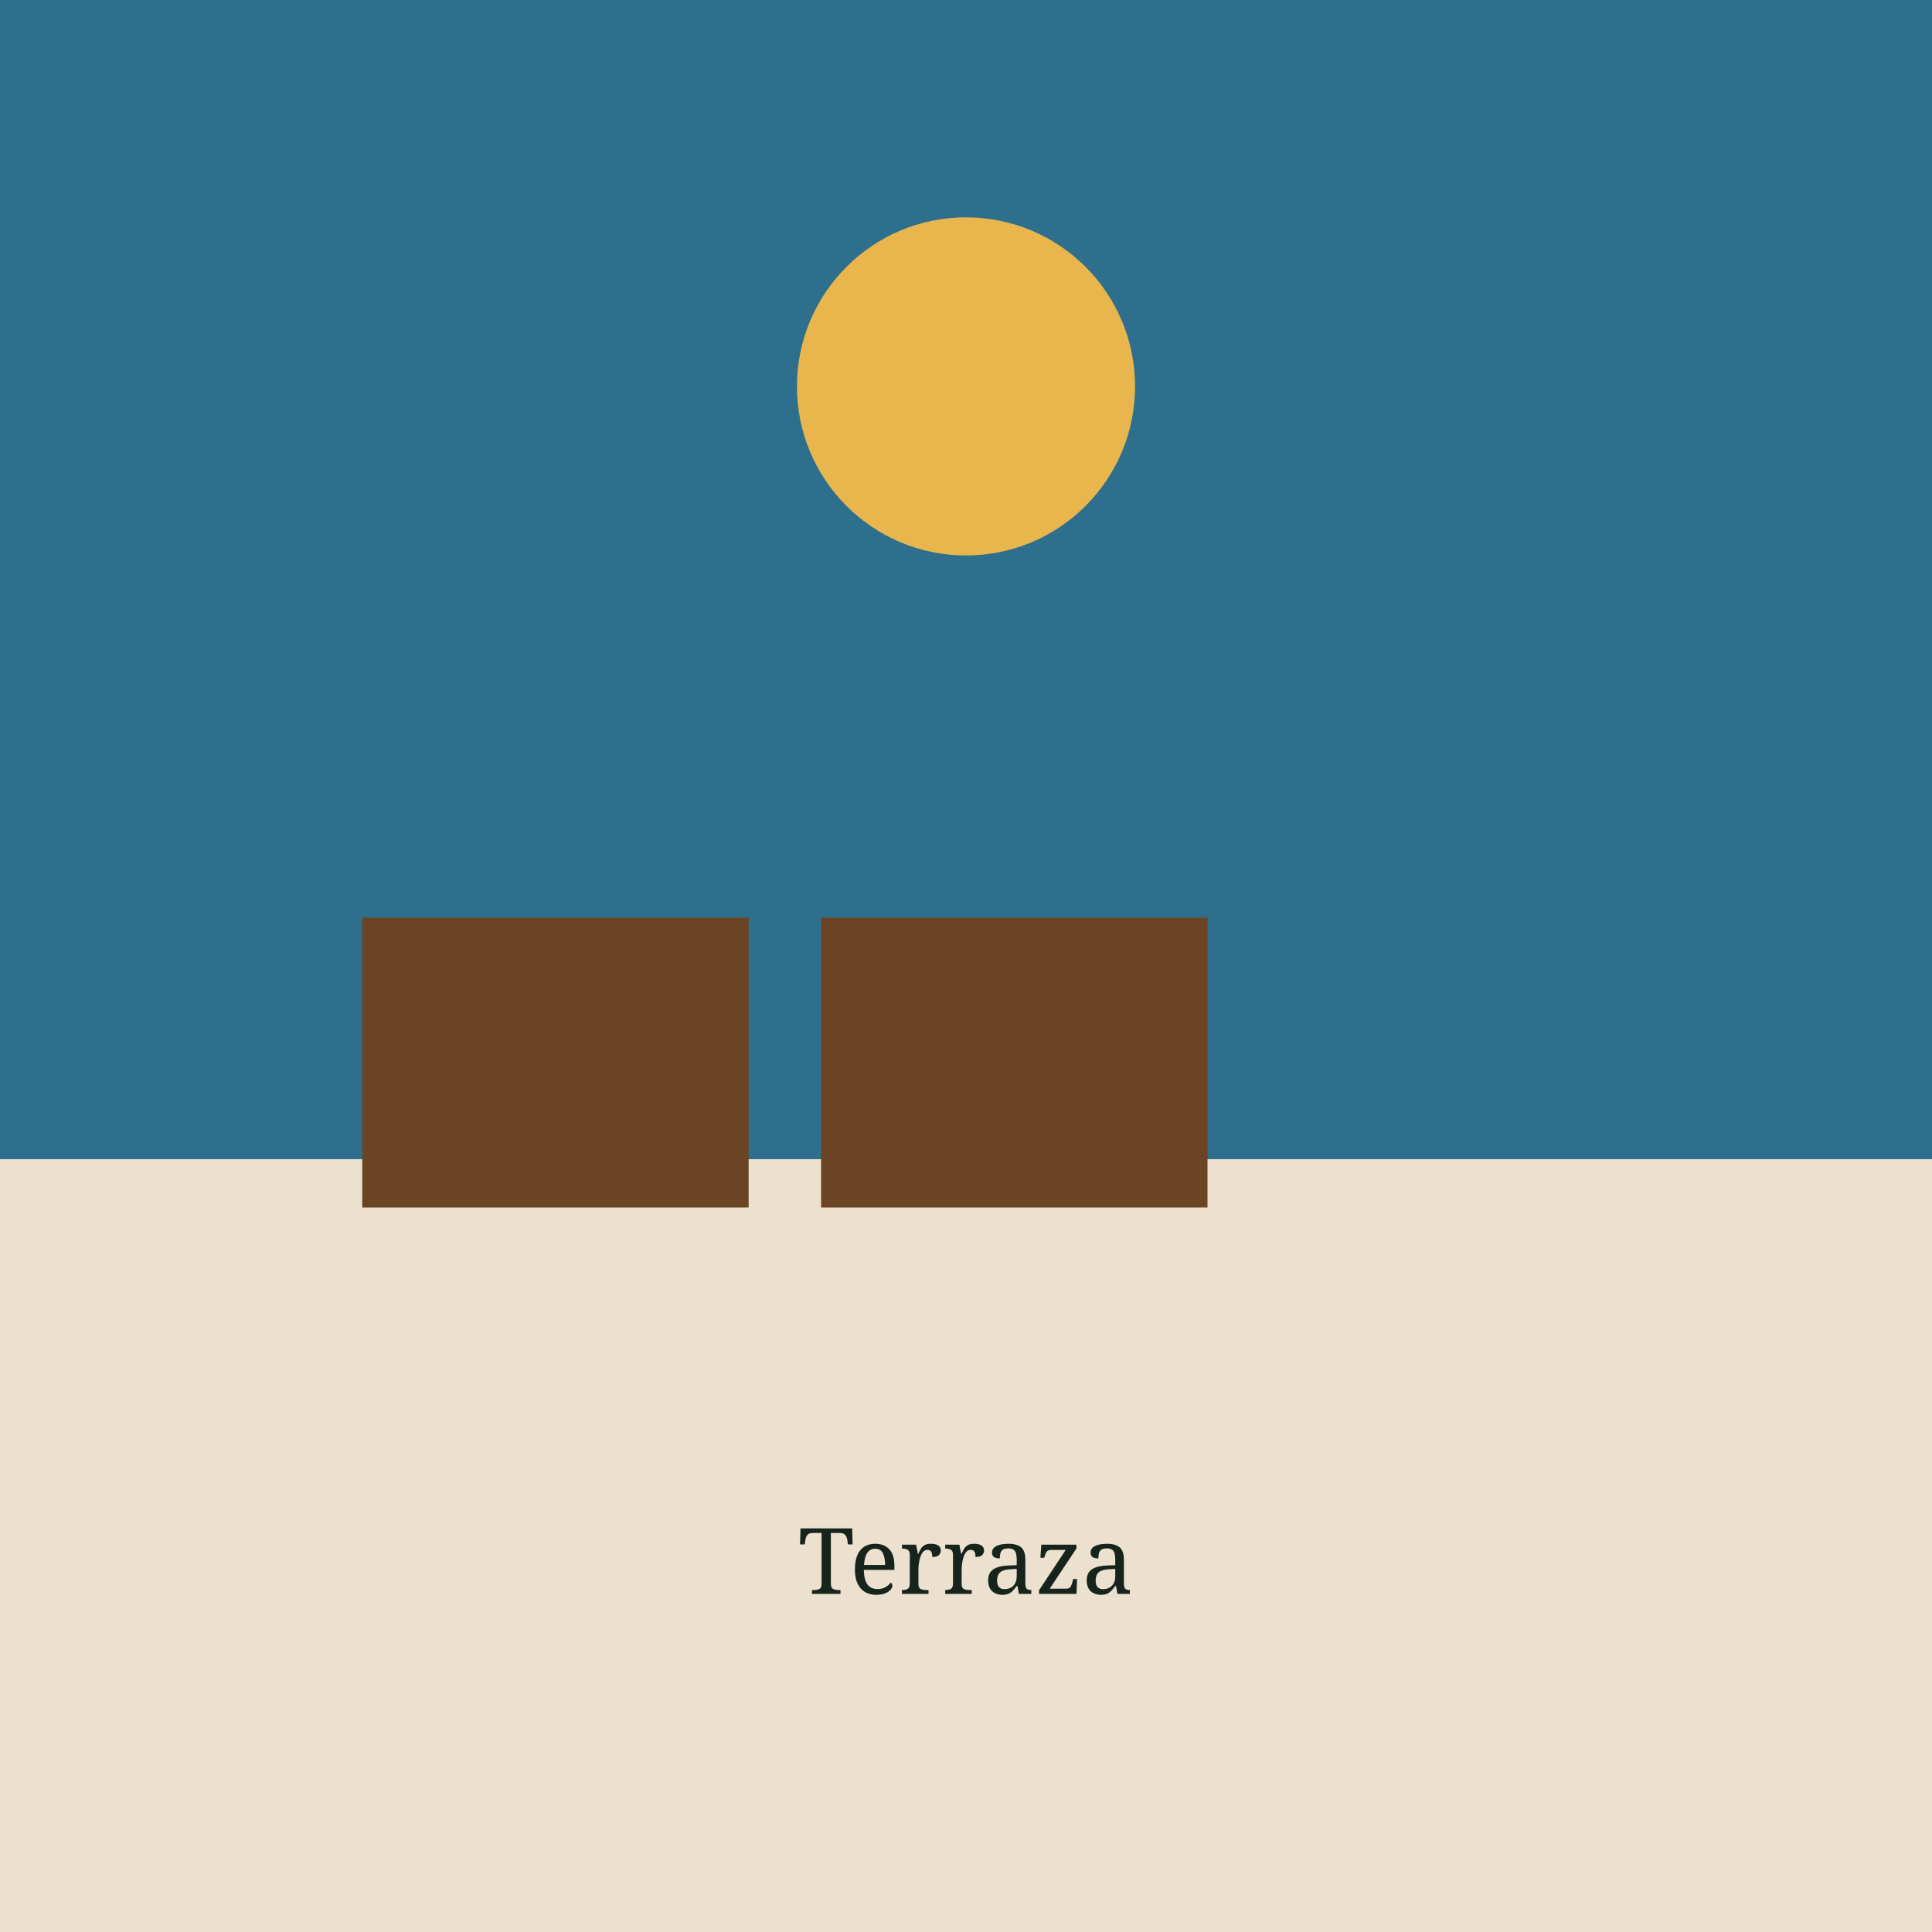
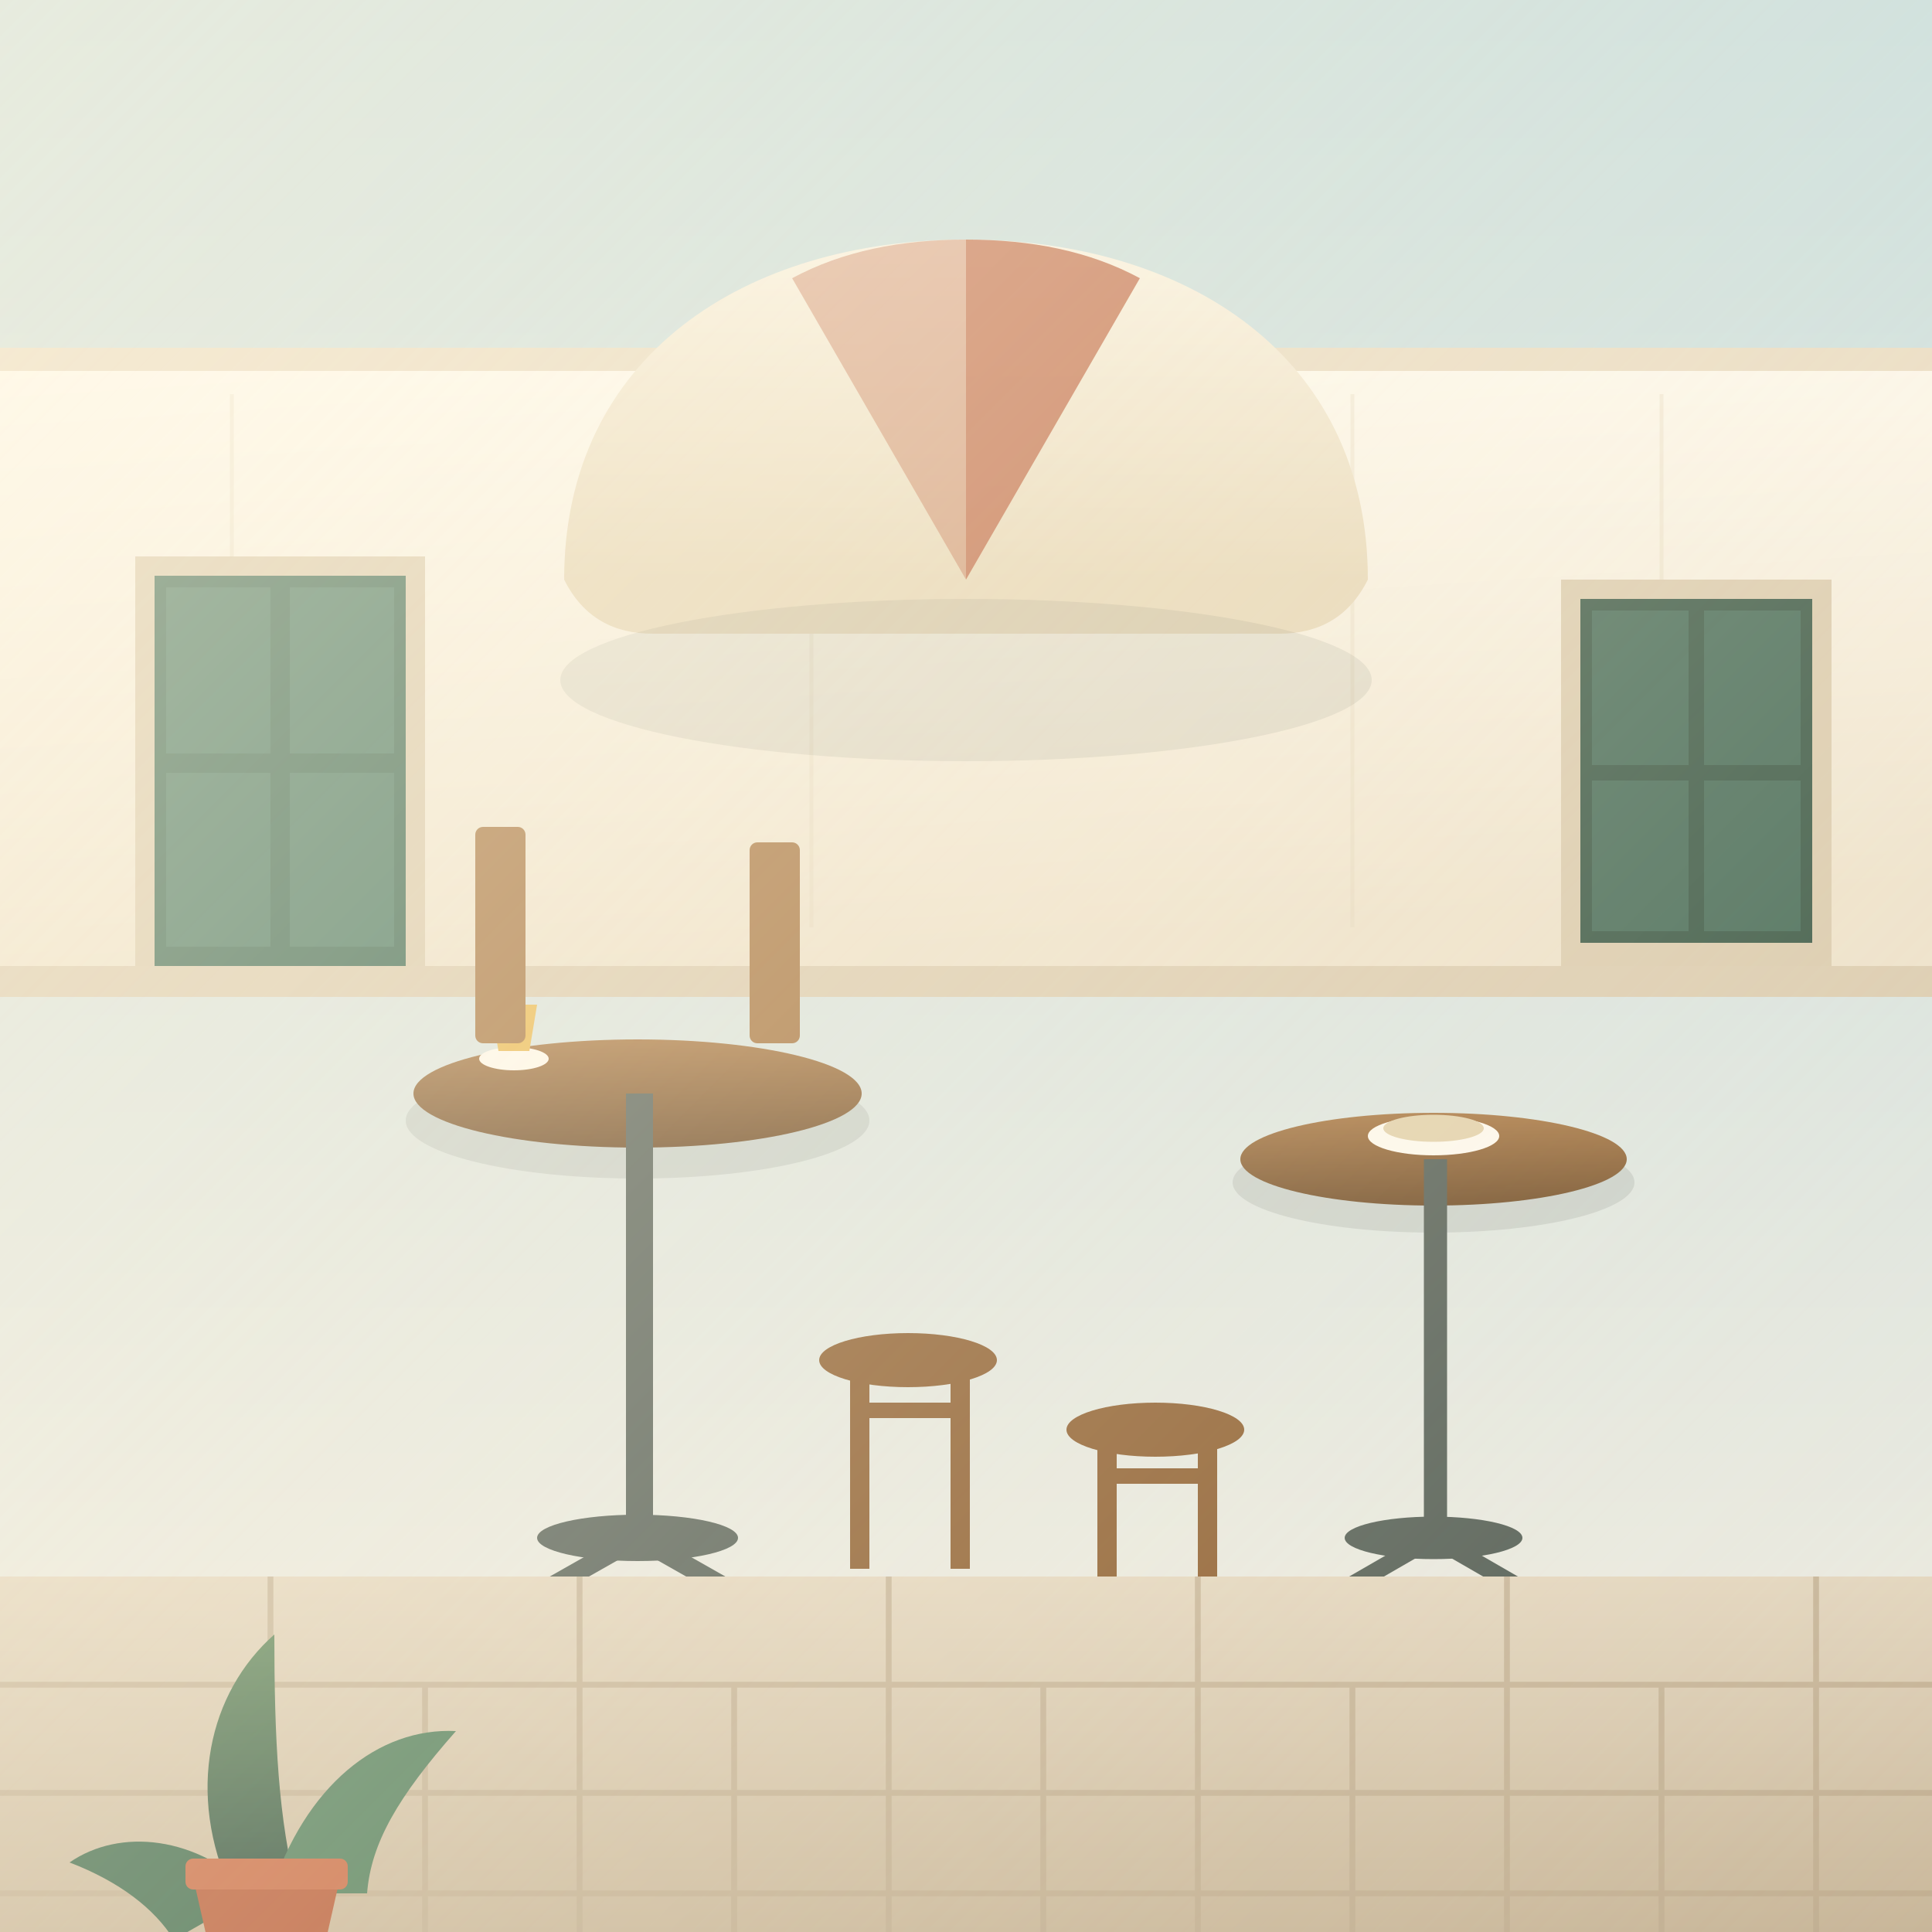
- <svg xmlns="http://www.w3.org/2000/svg" viewBox="0 0 800 800">
-   <rect width="800" height="800" fill="#2e6f8e" />
-   <rect x="0" y="480" width="800" height="320" fill="#ece1ce" />
-   <rect x="150" y="380" width="160" height="120" fill="#6b4423" />
-   <rect x="340" y="380" width="160" height="120" fill="#6b4423" />
-   <circle cx="400" cy="160" r="70" fill="#e8b64c" />
-   <text x="400" y="660" text-anchor="middle" font-family="Georgia,serif" font-size="38" fill="#16241c">Terraza</text>
+ <svg xmlns="http://www.w3.org/2000/svg" viewBox="0 0 1000 1000">
+   <defs>
+     <linearGradient id="vSky" x1="0" y1="0" x2="0" y2="1">
+       <stop offset="0" stop-color="#bcd8dd" />
+       <stop offset="1" stop-color="#f2ece0" />
+     </linearGradient>
+     <linearGradient id="vWall" x1="0" y1="0" x2=".2" y2="1">
+       <stop offset="0" stop-color="#fffdf6" />
+       <stop offset="1" stop-color="#ece0c9" />
+     </linearGradient>
+     <linearGradient id="vCloth" x1="0" y1="0" x2="0" y2="1">
+       <stop offset="0" stop-color="#f8f2e4" />
+       <stop offset="1" stop-color="#e3d3b2" />
+     </linearGradient>
+     <linearGradient id="vFloor" x1="0" y1="0" x2="0" y2="1">
+       <stop offset="0" stop-color="#e2d5be" />
+       <stop offset="1" stop-color="#c8b699" />
+     </linearGradient>
+     <linearGradient id="vWood" x1="0" y1="0" x2="0" y2="1">
+       <stop offset="0" stop-color="#a4713c" />
+       <stop offset="1" stop-color="#6b4620" />
+     </linearGradient>
+     <linearGradient id="vSun" x1="0" y1="0" x2="1" y2="1">
+       <stop offset="0" stop-color="#fff6df" stop-opacity=".65" />
+       <stop offset="1" stop-color="#fff6df" stop-opacity="0" />
+     </linearGradient>
+     <linearGradient id="vLeaf" x1="0" y1="0" x2="0" y2="1">
+       <stop offset="0" stop-color="#5b8459" />
+       <stop offset="1" stop-color="#2f4f3d" />
+     </linearGradient>
+   </defs>
+   <rect width="1000" height="1000" fill="url(#vSky)" />
+   <rect x="0" y="180" width="1000" height="330" fill="url(#vWall)" />
+   <rect x="0" y="500" width="1000" height="16" fill="#d9c9ad" />
+   <rect x="0" y="180" width="1000" height="12" fill="#e6d8bf" />
+   <g opacity=".35" stroke="#dccdb2" stroke-width="2">
+     <path d="M120 204 v276 M420 204 v276 M700 204 v276 M860 204 v276" />
+   </g>
+   <g>
+     <rect x="70" y="288" width="150" height="212" fill="#d8c8ab" />
+     <rect x="80" y="298" width="130" height="202" fill="#31604a" />
+     <rect x="86" y="304" width="54" height="86" fill="#3e705a" />
+     <rect x="150" y="304" width="54" height="86" fill="#3e705a" />
+     <rect x="86" y="400" width="54" height="90" fill="#3e705a" />
+     <rect x="150" y="400" width="54" height="90" fill="#3e705a" />
+   </g>
+   <g>
+     <rect x="808" y="300" width="140" height="200" fill="#d8c8ab" />
+     <rect x="818" y="310" width="120" height="178" fill="#2f4f3d" />
+     <rect x="824" y="316" width="50" height="80" fill="#3c6350" />
+     <rect x="882" y="316" width="50" height="80" fill="#3c6350" />
+     <rect x="824" y="404" width="50" height="78" fill="#3c6350" />
+     <rect x="882" y="404" width="50" height="78" fill="#3c6350" />
+   </g>
+   <g>
+     <path d="M500 206 L500 300" stroke="#8d887c" stroke-width="10" />
+     <path d="M292 300 c0-116 94-176 208-176 s208 60 208 176 Z" fill="url(#vCloth)" />
+     <g fill="#b85a36" opacity=".9">
+       <path d="M500 124 c34 0 64 6 90 20 l-90 156 Z" />
+       <path d="M500 124 c-34 0-64 6-90 20 l90 156 Z" opacity=".55" />
+     </g>
+     <path d="M292 300 h416 c-10 20-26 28-46 28h-324 c-20 0-36-8-46-28 Z" fill="#e3d3b2" />
+     <ellipse cx="500" cy="352" rx="210" ry="42" fill="#16241c" opacity=".1" />
+   </g>
+   <g>
+     <ellipse cx="330" cy="580" rx="120" ry="30" fill="#000" opacity=".1" />
+     <ellipse cx="330" cy="566" rx="116" ry="28" fill="url(#vWood)" />
+     <rect x="324" y="566" width="14" height="230" fill="#4f5a52" />
+     <ellipse cx="330" cy="796" rx="52" ry="12" fill="#4f5a52" />
+     <path d="M330 796 l-60 34 M330 796 l60 34" stroke="#4f5a52" stroke-width="10" />
+     <ellipse cx="266" cy="548" rx="18" ry="6" fill="#fdf8ee" />
+     <path d="M254 520 h24 l-4 24 h-16 Z" fill="#e8b64c" />
+     <rect x="246" y="428" width="26" height="112" rx="4" fill="#a4713c" />
+     <rect x="388" y="436" width="26" height="104" rx="4" fill="#a4713c" />
+   </g>
+   <g>
+     <ellipse cx="742" cy="612" rx="104" ry="26" fill="#000" opacity=".1" />
+     <ellipse cx="742" cy="600" rx="100" ry="24" fill="url(#vWood)" />
+     <rect x="737" y="600" width="12" height="196" fill="#4f5a52" />
+     <ellipse cx="742" cy="796" rx="46" ry="11" fill="#4f5a52" />
+     <path d="M742 796 l-52 30 M742 796 l52 30" stroke="#4f5a52" stroke-width="9" />
+     <ellipse cx="742" cy="588" rx="34" ry="10" fill="#fdf8ee" />
+     <ellipse cx="742" cy="584" rx="26" ry="7" fill="#e0cfa9" />
+   </g>
+   <g fill="#8a5a2b">
+     <ellipse cx="470" cy="704" rx="46" ry="14" />
+     <rect x="440" y="704" width="10" height="108" />
+     <rect x="492" y="704" width="10" height="108" />
+     <path d="M446 730 h52" stroke="#8a5a2b" stroke-width="8" />
+     <ellipse cx="598" cy="740" rx="46" ry="14" />
+     <rect x="568" y="740" width="10" height="96" />
+     <rect x="620" y="740" width="10" height="96" />
+     <path d="M574 764 h52" stroke="#8a5a2b" stroke-width="8" />
+   </g>
+   <rect x="0" y="816" width="1000" height="184" fill="url(#vFloor)" />
+   <g stroke="#bfad90" stroke-width="3" opacity=".8">
+     <path d="M0 872 H1000 M0 928 H1000 M0 980 H1000" />
+     <path d="M140 816 V1000 M300 816 V1000 M460 816 V1000 M620 816 V1000 M780 816 V1000 M940 816 V1000 M220 872 V1000 M380 872 V1000 M540 872 V1000 M700 872 V1000 M860 872 V1000" />
+   </g>
+   <g>
+     <path d="M120 980 c-24-52-12-104 22-134 0 54 2 96 12 134 Z" fill="url(#vLeaf)" />
+     <path d="M140 980 c18-56 56-86 96-84-30 34-44 58-46 84 Z" fill="#4f7d5a" />
+     <path d="M132 980 c-30-30-70-34-96-16 26 10 44 24 54 40 Z" fill="#3f6b4d" />
+     <path d="M100 972 h76 l-10 44 h-56 Z" fill="#b85a36" />
+     <rect x="96" y="962" width="84" height="16" rx="4" fill="#c96a43" />
+   </g>
+   <rect width="1000" height="1000" fill="url(#vSun)" />
</svg>
